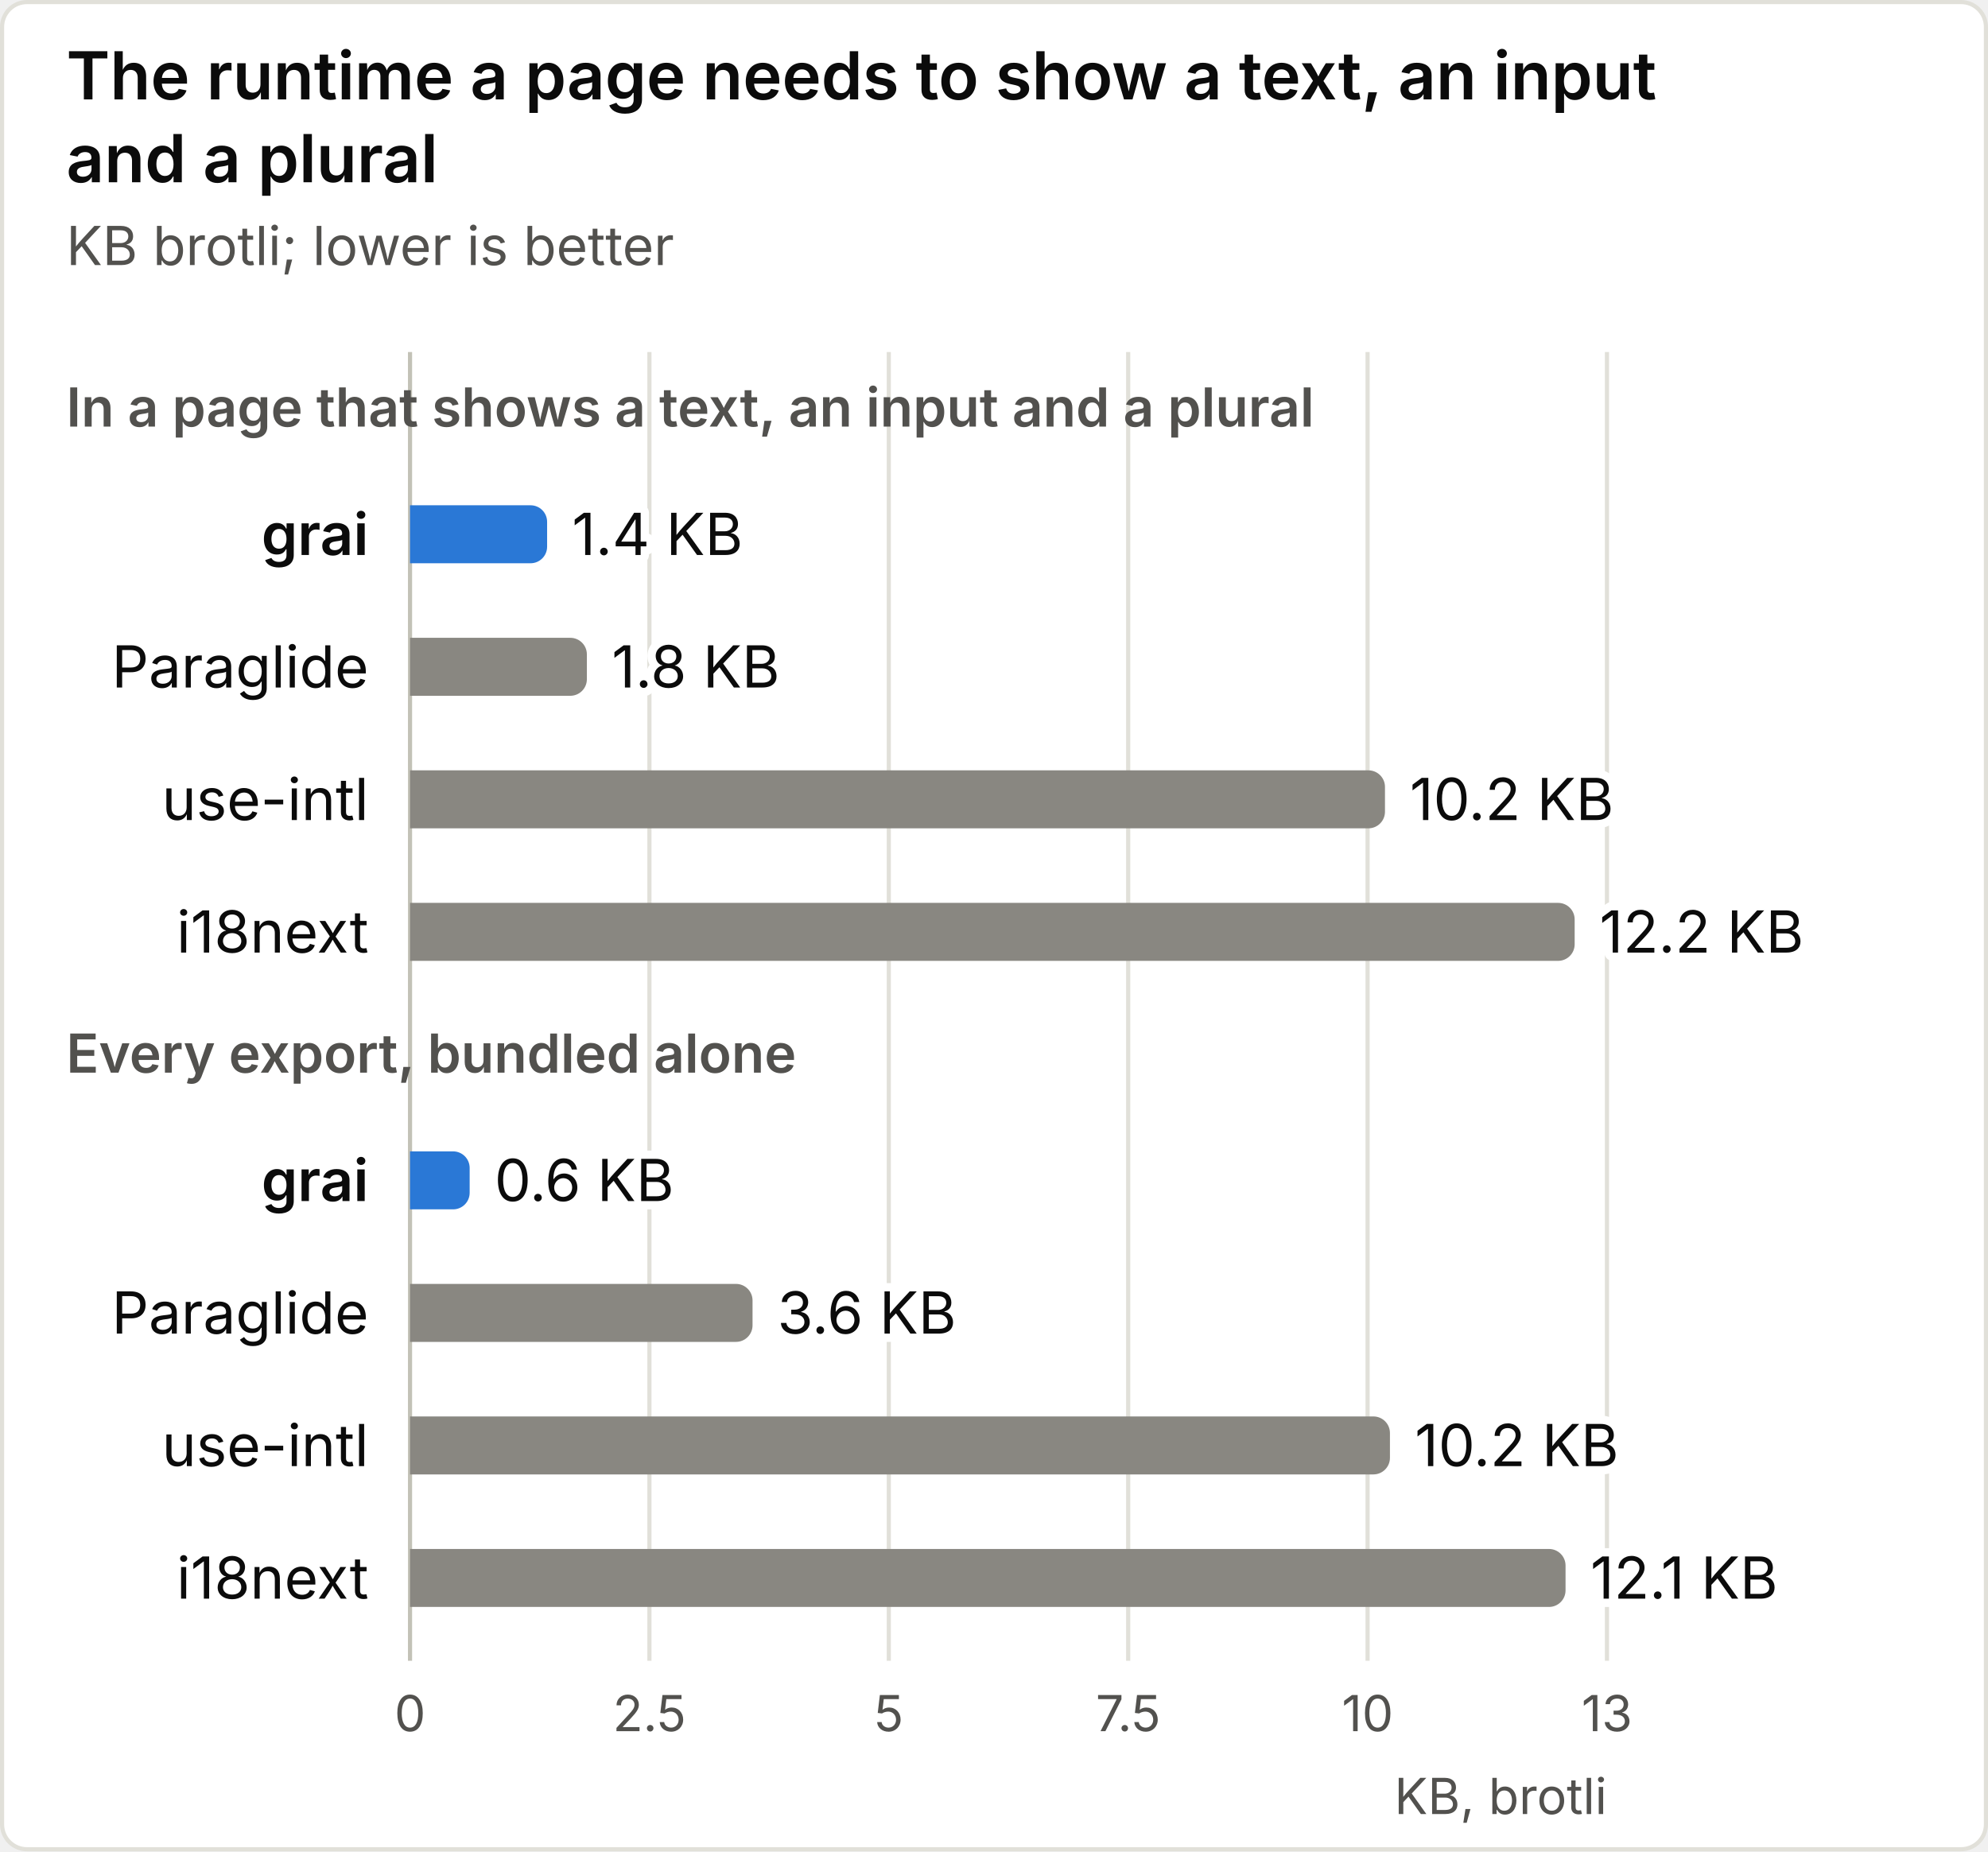
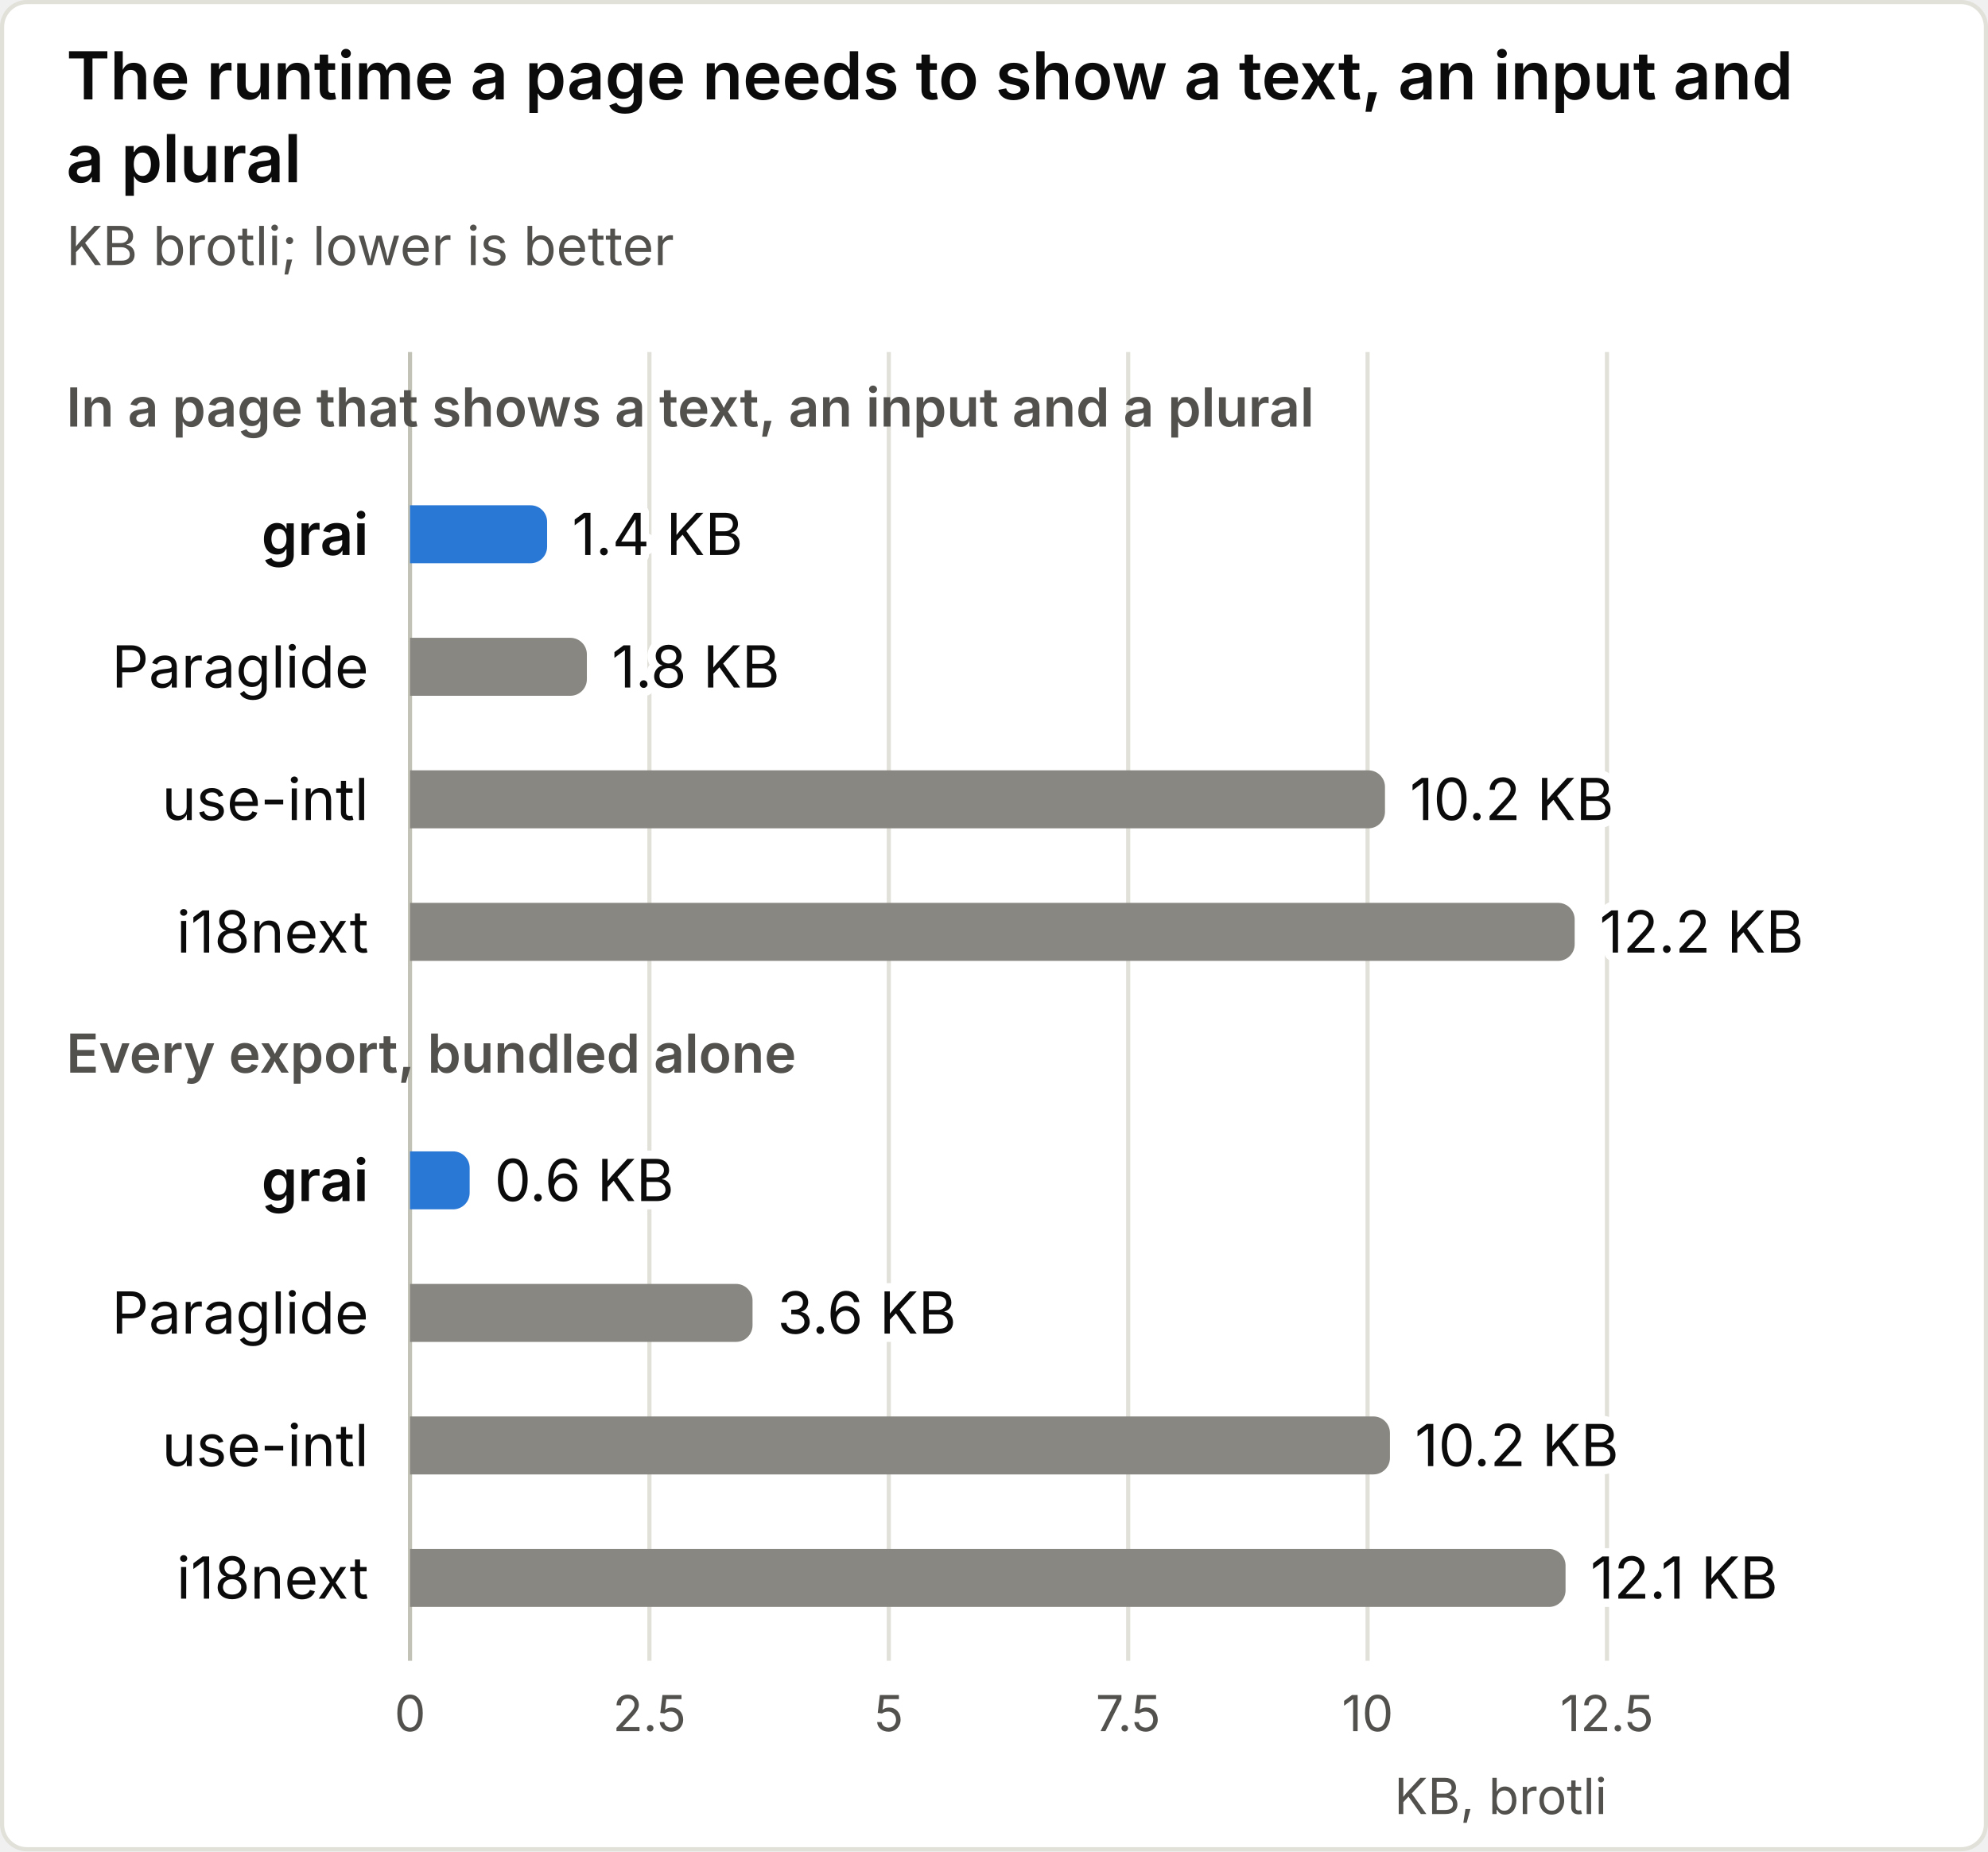
<svg xmlns="http://www.w3.org/2000/svg" viewBox="0 0 480 447" width="480" height="447" font-family="system-ui, -apple-system, 'Segoe UI', sans-serif">
  <rect x="0.5" y="0.5" width="479" height="446" rx="6" fill="#ffffff" stroke="#e1e0d9" />
-   <text x="16" y="24" font-size="16" font-weight="600" fill="#0b0b0b">The runtime a page needs to show a text, an input</text>
-   <text x="16" y="44" font-size="16" font-weight="600" fill="#0b0b0b">and a plural</text>
+   <text x="16" y="24" font-size="16" font-weight="600" fill="#0b0b0b">The runtime a page needs to show a text, an input and</text>
+   <text x="16" y="44" font-size="16" font-weight="600" fill="#0b0b0b">a plural</text>
  <text x="16" y="64" font-size="13" fill="#52514e">KB brotli; lower is better</text>
  <line x1="99" y1="85" x2="99" y2="401" stroke="#c3c2b7" stroke-width="1" />
  <text x="99" y="418" font-size="12" text-anchor="middle" fill="#52514e" style="font-variant-numeric: tabular-nums">0</text>
  <line x1="156.8" y1="85" x2="156.8" y2="401" stroke="#e1e0d9" stroke-width="1" />
  <text x="156.8" y="418" font-size="12" text-anchor="middle" fill="#52514e" style="font-variant-numeric: tabular-nums">2.5</text>
  <line x1="214.6" y1="85" x2="214.6" y2="401" stroke="#e1e0d9" stroke-width="1" />
  <text x="214.6" y="418" font-size="12" text-anchor="middle" fill="#52514e" style="font-variant-numeric: tabular-nums">5</text>
  <line x1="272.4" y1="85" x2="272.4" y2="401" stroke="#e1e0d9" stroke-width="1" />
  <text x="272.4" y="418" font-size="12" text-anchor="middle" fill="#52514e" style="font-variant-numeric: tabular-nums">7.5</text>
  <line x1="330.2" y1="85" x2="330.2" y2="401" stroke="#e1e0d9" stroke-width="1" />
  <text x="330.2" y="418" font-size="12" text-anchor="middle" fill="#52514e" style="font-variant-numeric: tabular-nums">10</text>
  <line x1="388" y1="85" x2="388" y2="401" stroke="#e1e0d9" stroke-width="1" />
-   <text x="388" y="418" font-size="12" text-anchor="middle" fill="#52514e" style="font-variant-numeric: tabular-nums">13</text>
+   <text x="388" y="418" font-size="12" text-anchor="middle" fill="#52514e" style="font-variant-numeric: tabular-nums">12.5</text>
  <text x="16" y="103" font-size="13" font-weight="600" fill="#52514e">In a page that shows a text, an input and a plural</text>
  <text x="89" y="134" font-size="14" text-anchor="end" font-weight="600" fill="#0b0b0b">grai</text>
  <path d="M99,122H128.1A4,4 0 0 1 132.1,126V132A4,4 0 0 1 128.1,136H99Z" fill="#2a78d6" />
  <text x="138.1" y="134" font-size="14" fill="#0b0b0b" stroke="#ffffff" stroke-width="4" stroke-linejoin="round" paint-order="stroke" style="font-variant-numeric: tabular-nums">1.4 KB</text>
  <text x="89" y="166" font-size="14" text-anchor="end" fill="#0b0b0b">Paraglide</text>
  <path d="M99,154H137.7A4,4 0 0 1 141.7,158V164A4,4 0 0 1 137.7,168H99Z" fill="#898781" />
  <text x="147.7" y="166" font-size="14" fill="#0b0b0b" stroke="#ffffff" stroke-width="4" stroke-linejoin="round" paint-order="stroke" style="font-variant-numeric: tabular-nums">1.8 KB</text>
  <text x="89" y="198" font-size="14" text-anchor="end" fill="#0b0b0b">use-intl</text>
  <path d="M99,186H330.4A4,4 0 0 1 334.4,190V196A4,4 0 0 1 330.4,200H99Z" fill="#898781" />
  <text x="340.4" y="198" font-size="14" fill="#0b0b0b" stroke="#ffffff" stroke-width="4" stroke-linejoin="round" paint-order="stroke" style="font-variant-numeric: tabular-nums">10.2 KB</text>
  <text x="89" y="230" font-size="14" text-anchor="end" fill="#0b0b0b">i18next</text>
  <path d="M99,218H376.2A4,4 0 0 1 380.2,222V228A4,4 0 0 1 376.2,232H99Z" fill="#898781" />
  <text x="386.2" y="230" font-size="14" fill="#0b0b0b" stroke="#ffffff" stroke-width="4" stroke-linejoin="round" paint-order="stroke" style="font-variant-numeric: tabular-nums">12.2 KB</text>
  <text x="16" y="259" font-size="13" font-weight="600" fill="#52514e">Every export, bundled alone</text>
  <text x="89" y="290" font-size="14" text-anchor="end" font-weight="600" fill="#0b0b0b">grai</text>
  <path d="M99,278H109.4A4,4 0 0 1 113.4,282V288A4,4 0 0 1 109.4,292H99Z" fill="#2a78d6" />
  <text x="119.4" y="290" font-size="14" fill="#0b0b0b" stroke="#ffffff" stroke-width="4" stroke-linejoin="round" paint-order="stroke" style="font-variant-numeric: tabular-nums">0.6 KB</text>
  <text x="89" y="322" font-size="14" text-anchor="end" fill="#0b0b0b">Paraglide</text>
  <path d="M99,310H177.7A4,4 0 0 1 181.7,314V320A4,4 0 0 1 177.7,324H99Z" fill="#898781" />
  <text x="187.7" y="322" font-size="14" fill="#0b0b0b" stroke="#ffffff" stroke-width="4" stroke-linejoin="round" paint-order="stroke" style="font-variant-numeric: tabular-nums">3.6 KB</text>
  <text x="89" y="354" font-size="14" text-anchor="end" fill="#0b0b0b">use-intl</text>
  <path d="M99,342H331.6A4,4 0 0 1 335.6,346V352A4,4 0 0 1 331.6,356H99Z" fill="#898781" />
  <text x="341.6" y="354" font-size="14" fill="#0b0b0b" stroke="#ffffff" stroke-width="4" stroke-linejoin="round" paint-order="stroke" style="font-variant-numeric: tabular-nums">10.2 KB</text>
  <text x="89" y="386" font-size="14" text-anchor="end" fill="#0b0b0b">i18next</text>
  <path d="M99,374H374A4,4 0 0 1 378,378V384A4,4 0 0 1 374,388H99Z" fill="#898781" />
  <text x="384" y="386" font-size="14" fill="#0b0b0b" stroke="#ffffff" stroke-width="4" stroke-linejoin="round" paint-order="stroke" style="font-variant-numeric: tabular-nums">12.1 KB</text>
  <text x="388" y="438" font-size="12" text-anchor="end" fill="#52514e">KB, brotli</text>
</svg>
